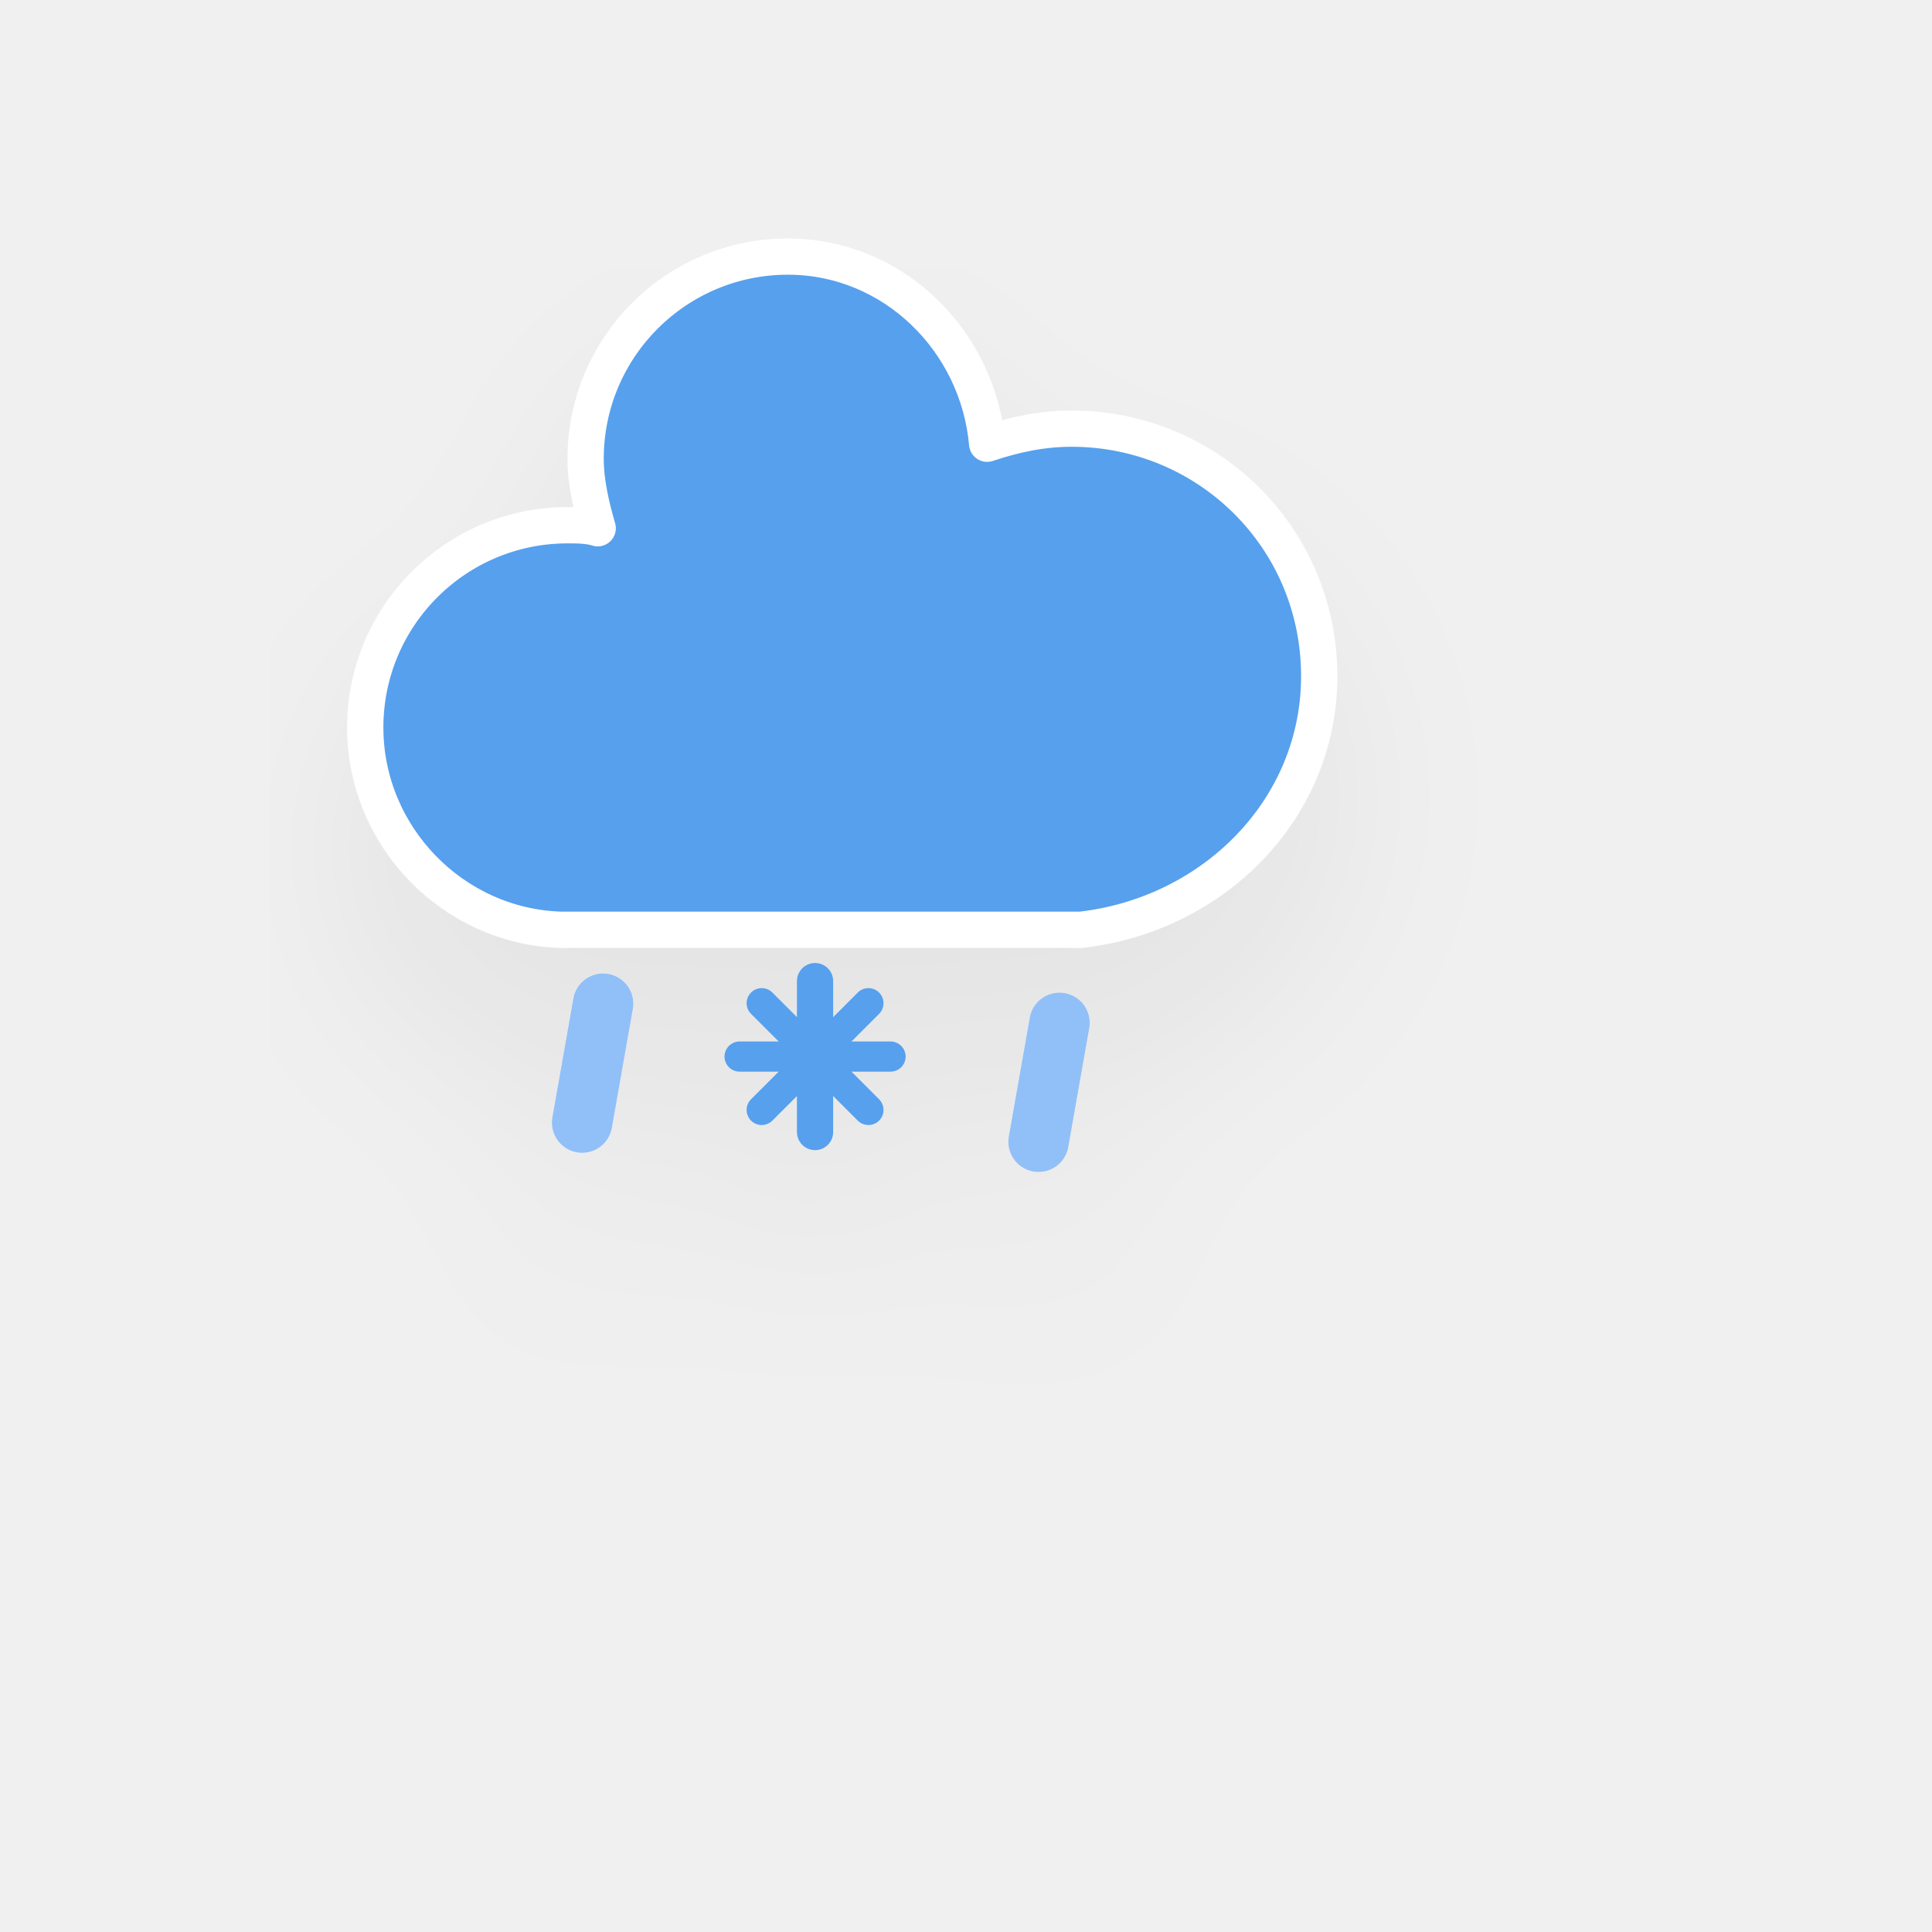
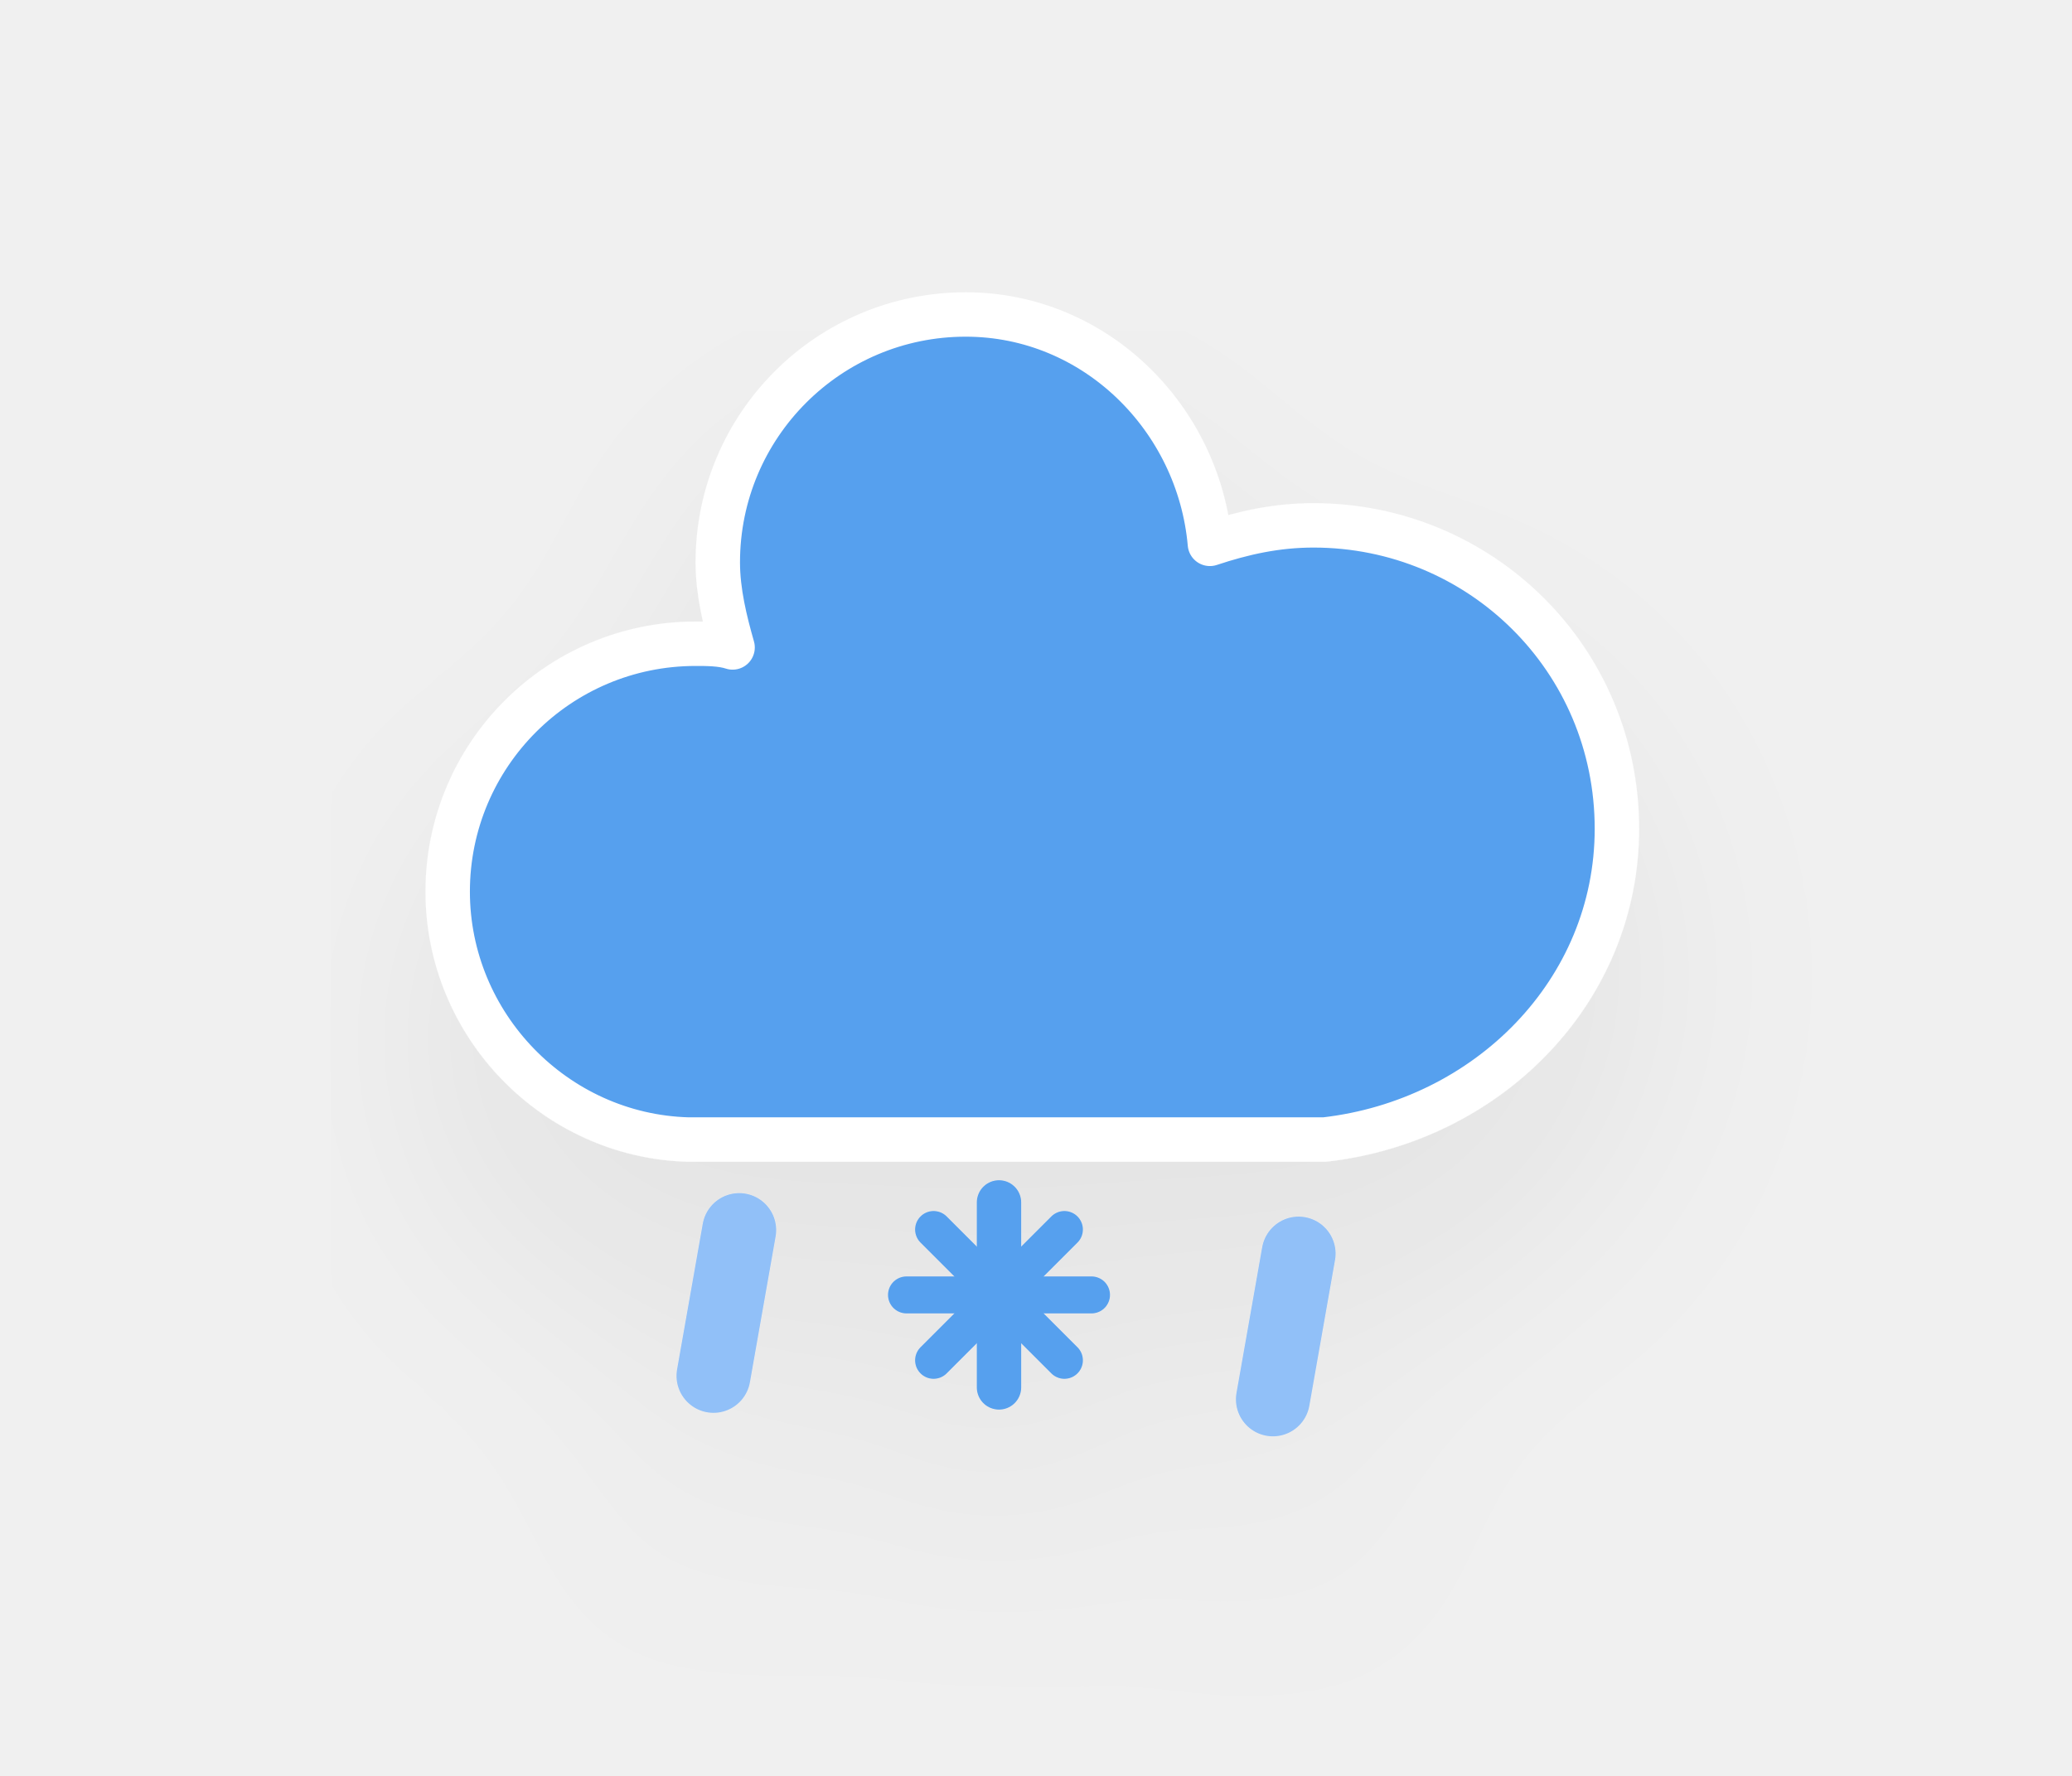
- <svg xmlns="http://www.w3.org/2000/svg" version="1.1" width="64" height="64" viewbox="0 0 64 64">
+ <svg xmlns="http://www.w3.org/2000/svg" version="1.1" width="56" height="48">
  <defs>
    <filter id="blur" width="200%" height="200%">
      <feGaussianBlur in="SourceAlpha" stdDeviation="3" />
      <feOffset dx="0" dy="4" result="offsetblur" />
      <feComponentTransfer>
        <feFuncA slope="0.05" type="linear" />
      </feComponentTransfer>
      <feMerge>
        <feMergeNode />
        <feMergeNode in="SourceGraphic" />
      </feMerge>
    </filter>
    <style type="text/css">
      
      /*
** SNOW
*/
      @keyframes am-weather-snow {
        0% {
          -webkit-transform: translate(0.0px, 0);
          -moz-transform: translate(0.0px, 0);
          -ms-transform: translate(0.0px, 0);
          transform: translate(0.0px, 0);
        }

        33.33% {
          -webkit-transform: translate(-1.2px, 2px);
          -moz-transform: translate(-1.2px, 2px);
          -ms-transform: translate(-1.2px, 2px);
          transform: translate(-1.2px, 2px);
        }

        66.66% {
          -webkit-transform: translate(1.4px, 4px);
          -moz-transform: translate(1.4px, 4px);
          -ms-transform: translate(1.4px, 4px);
          transform: translate(1.4px, 4px);
          opacity: 1;
        }

        100% {
          -webkit-transform: translate(-1.6px, 6px);
          -moz-transform: translate(-1.6px, 6px);
          -ms-transform: translate(-1.6px, 6px);
          transform: translate(-1.6px, 6px);
          opacity: 0;
        }
      }

      .am-weather-snow-1 {
        -webkit-animation-name: am-weather-snow;
        -moz-animation-name: am-weather-snow;
        -ms-animation-name: am-weather-snow;
        animation-name: am-weather-snow;
        -webkit-animation-duration: 2s;
        -moz-animation-duration: 2s;
        -ms-animation-duration: 2s;
        animation-duration: 2s;
        -webkit-animation-timing-function: linear;
        -moz-animation-timing-function: linear;
        -ms-animation-timing-function: linear;
        animation-timing-function: linear;
        -webkit-animation-iteration-count: infinite;
        -moz-animation-iteration-count: infinite;
        -ms-animation-iteration-count: infinite;
        animation-iteration-count: infinite;
      }

      /*
** RAIN
*/
      @keyframes am-weather-rain {
        0% {
          stroke-dashoffset: 0;
        }

        100% {
          stroke-dashoffset: -100;
        }
      }

      .am-weather-rain-1 {
        -webkit-animation-name: am-weather-rain;
        -moz-animation-name: am-weather-rain;
        -ms-animation-name: am-weather-rain;
        animation-name: am-weather-rain;
        -webkit-animation-duration: 8s;
        -moz-animation-duration: 8s;
        -ms-animation-duration: 8s;
        animation-duration: 8s;
        -webkit-animation-timing-function: linear;
        -moz-animation-timing-function: linear;
        -ms-animation-timing-function: linear;
        animation-timing-function: linear;
        -webkit-animation-iteration-count: infinite;
        -moz-animation-iteration-count: infinite;
        -ms-animation-iteration-count: infinite;
        animation-iteration-count: infinite;
      }

      .am-weather-rain-2 {
        -webkit-animation-name: am-weather-rain;
        -moz-animation-name: am-weather-rain;
        -ms-animation-name: am-weather-rain;
        animation-name: am-weather-rain;
        -webkit-animation-delay: 0.25s;
        -moz-animation-delay: 0.25s;
        -ms-animation-delay: 0.25s;
        animation-delay: 0.25s;
        -webkit-animation-duration: 8s;
        -moz-animation-duration: 8s;
        -ms-animation-duration: 8s;
        animation-duration: 8s;
        -webkit-animation-timing-function: linear;
        -moz-animation-timing-function: linear;
        -ms-animation-timing-function: linear;
        animation-timing-function: linear;
        -webkit-animation-iteration-count: infinite;
        -moz-animation-iteration-count: infinite;
        -ms-animation-iteration-count: infinite;
        animation-iteration-count: infinite;
      }

      /*
** CLOUDS
*/
      @keyframes am-weather-cloud-3 {
        0% {
          -webkit-transform: translate(0px, 0px);
          -moz-transform: translate(0px, 0px);
          -ms-transform: translate(0px, 0px);
          transform: translate(0px, 0px);
        }

        50% {
          -webkit-transform: translate(2px, 0px);
          -moz-transform: translate(2px, 0px);
          -ms-transform: translate(2px, 0px);
          transform: translate(2px, 0px);
        }

        100% {
          -webkit-transform: translate(0px, 0px);
          -moz-transform: translate(0px, 0px);
          -ms-transform: translate(0px, 0px);
          transform: translate(0px, 0px);
        }
      }

      .am-weather-cloud-3 {
        -webkit-animation-name: am-weather-cloud-3;
        -moz-animation-name: am-weather-cloud-3;
        animation-name: am-weather-cloud-3;
        -webkit-animation-duration: 3s;
        -moz-animation-duration: 3s;
        animation-duration: 3s;
        -webkit-animation-timing-function: linear;
        -moz-animation-timing-function: linear;
        animation-timing-function: linear;
        -webkit-animation-iteration-count: infinite;
        -moz-animation-iteration-count: infinite;
        animation-iteration-count: infinite;
      }
      
    </style>
  </defs>
  <g transform="translate(16,-2)" filter="url(#blur)">
    <g class="am-weather-cloud-3" style="-moz-animation-duration:3s;-moz-animation-iteration-count:infinite;-moz-animation-name:am-weather-cloud-3;-moz-animation-timing-function:linear;-webkit-animation-duration:3s;-webkit-animation-iteration-count:infinite;-webkit-animation-name:am-weather-cloud-3;-webkit-animation-timing-function:linear">
      <path transform="translate(-20,-11)" d="m47.7 35.4c0-4.6-3.7-8.2-8.2-8.2-1 0-1.9 0.2-2.8 0.5-0.3-3.4-3.1-6.2-6.6-6.2-3.7 0-6.7 3-6.7 6.7 0 0.8 0.2 1.6 0.4 2.3-0.3-0.1-0.7-0.1-1-0.1-3.7 0-6.7 3-6.7 6.7 0 3.6 2.9 6.6 6.5 6.7h17.2c4.4-0.5 7.9-4 7.9-8.4z" fill="#57a0ee" stroke="#fff" stroke-linejoin="round" stroke-width="1.2" />
    </g>
    <g class="am-weather-snow-1" style="-moz-animation-duration:2s;-moz-animation-iteration-count:infinite;-moz-animation-name:am-weather-snow;-moz-animation-timing-function:linear;-ms-animation-duration:2s;-ms-animation-iteration-count:infinite;-ms-animation-name:am-weather-snow;-ms-animation-timing-function:linear;-webkit-animation-duration:2s;-webkit-animation-iteration-count:infinite;-webkit-animation-name:am-weather-snow;-webkit-animation-timing-function:linear">
      <g transform="translate(11,28)" fill="none" stroke="#57a0ee" stroke-linecap="round">
        <line transform="translate(0,9)" y1="-2.5" y2="2.5" stroke-width="1.2" />
        <line transform="rotate(45,-10.864,4.5)" y1="-2.5" y2="2.5" />
        <line transform="rotate(90,-4.5,4.5)" y1="-2.5" y2="2.5" />
        <line transform="rotate(135,-1.864,4.5)" y1="-2.5" y2="2.5" />
      </g>
    </g>
    <g transform="rotate(10,-198.74,98.01)" fill="none" stroke="#91c0f8" stroke-dasharray="4, 7" stroke-linecap="round" stroke-width="2">
      <line class="am-weather-rain-1" transform="translate(-10,1)" y2="8" style="-moz-animation-duration:8s;-moz-animation-iteration-count:infinite;-moz-animation-name:am-weather-rain;-moz-animation-timing-function:linear;-ms-animation-duration:8s;-ms-animation-iteration-count:infinite;-ms-animation-name:am-weather-rain;-ms-animation-timing-function:linear;-webkit-animation-duration:8s;-webkit-animation-iteration-count:infinite;-webkit-animation-name:am-weather-rain;-webkit-animation-timing-function:linear" />
      <line class="am-weather-rain-2" transform="translate(5,-1)" y2="8" style="-moz-animation-delay:0.25s;-moz-animation-duration:8s;-moz-animation-iteration-count:infinite;-moz-animation-name:am-weather-rain;-moz-animation-timing-function:linear;-ms-animation-delay:0.25s;-ms-animation-duration:8s;-ms-animation-iteration-count:infinite;-ms-animation-name:am-weather-rain;-ms-animation-timing-function:linear;-webkit-animation-delay:0.25s;-webkit-animation-duration:8s;-webkit-animation-iteration-count:infinite;-webkit-animation-name:am-weather-rain;-webkit-animation-timing-function:linear" />
    </g>
  </g>
</svg>
